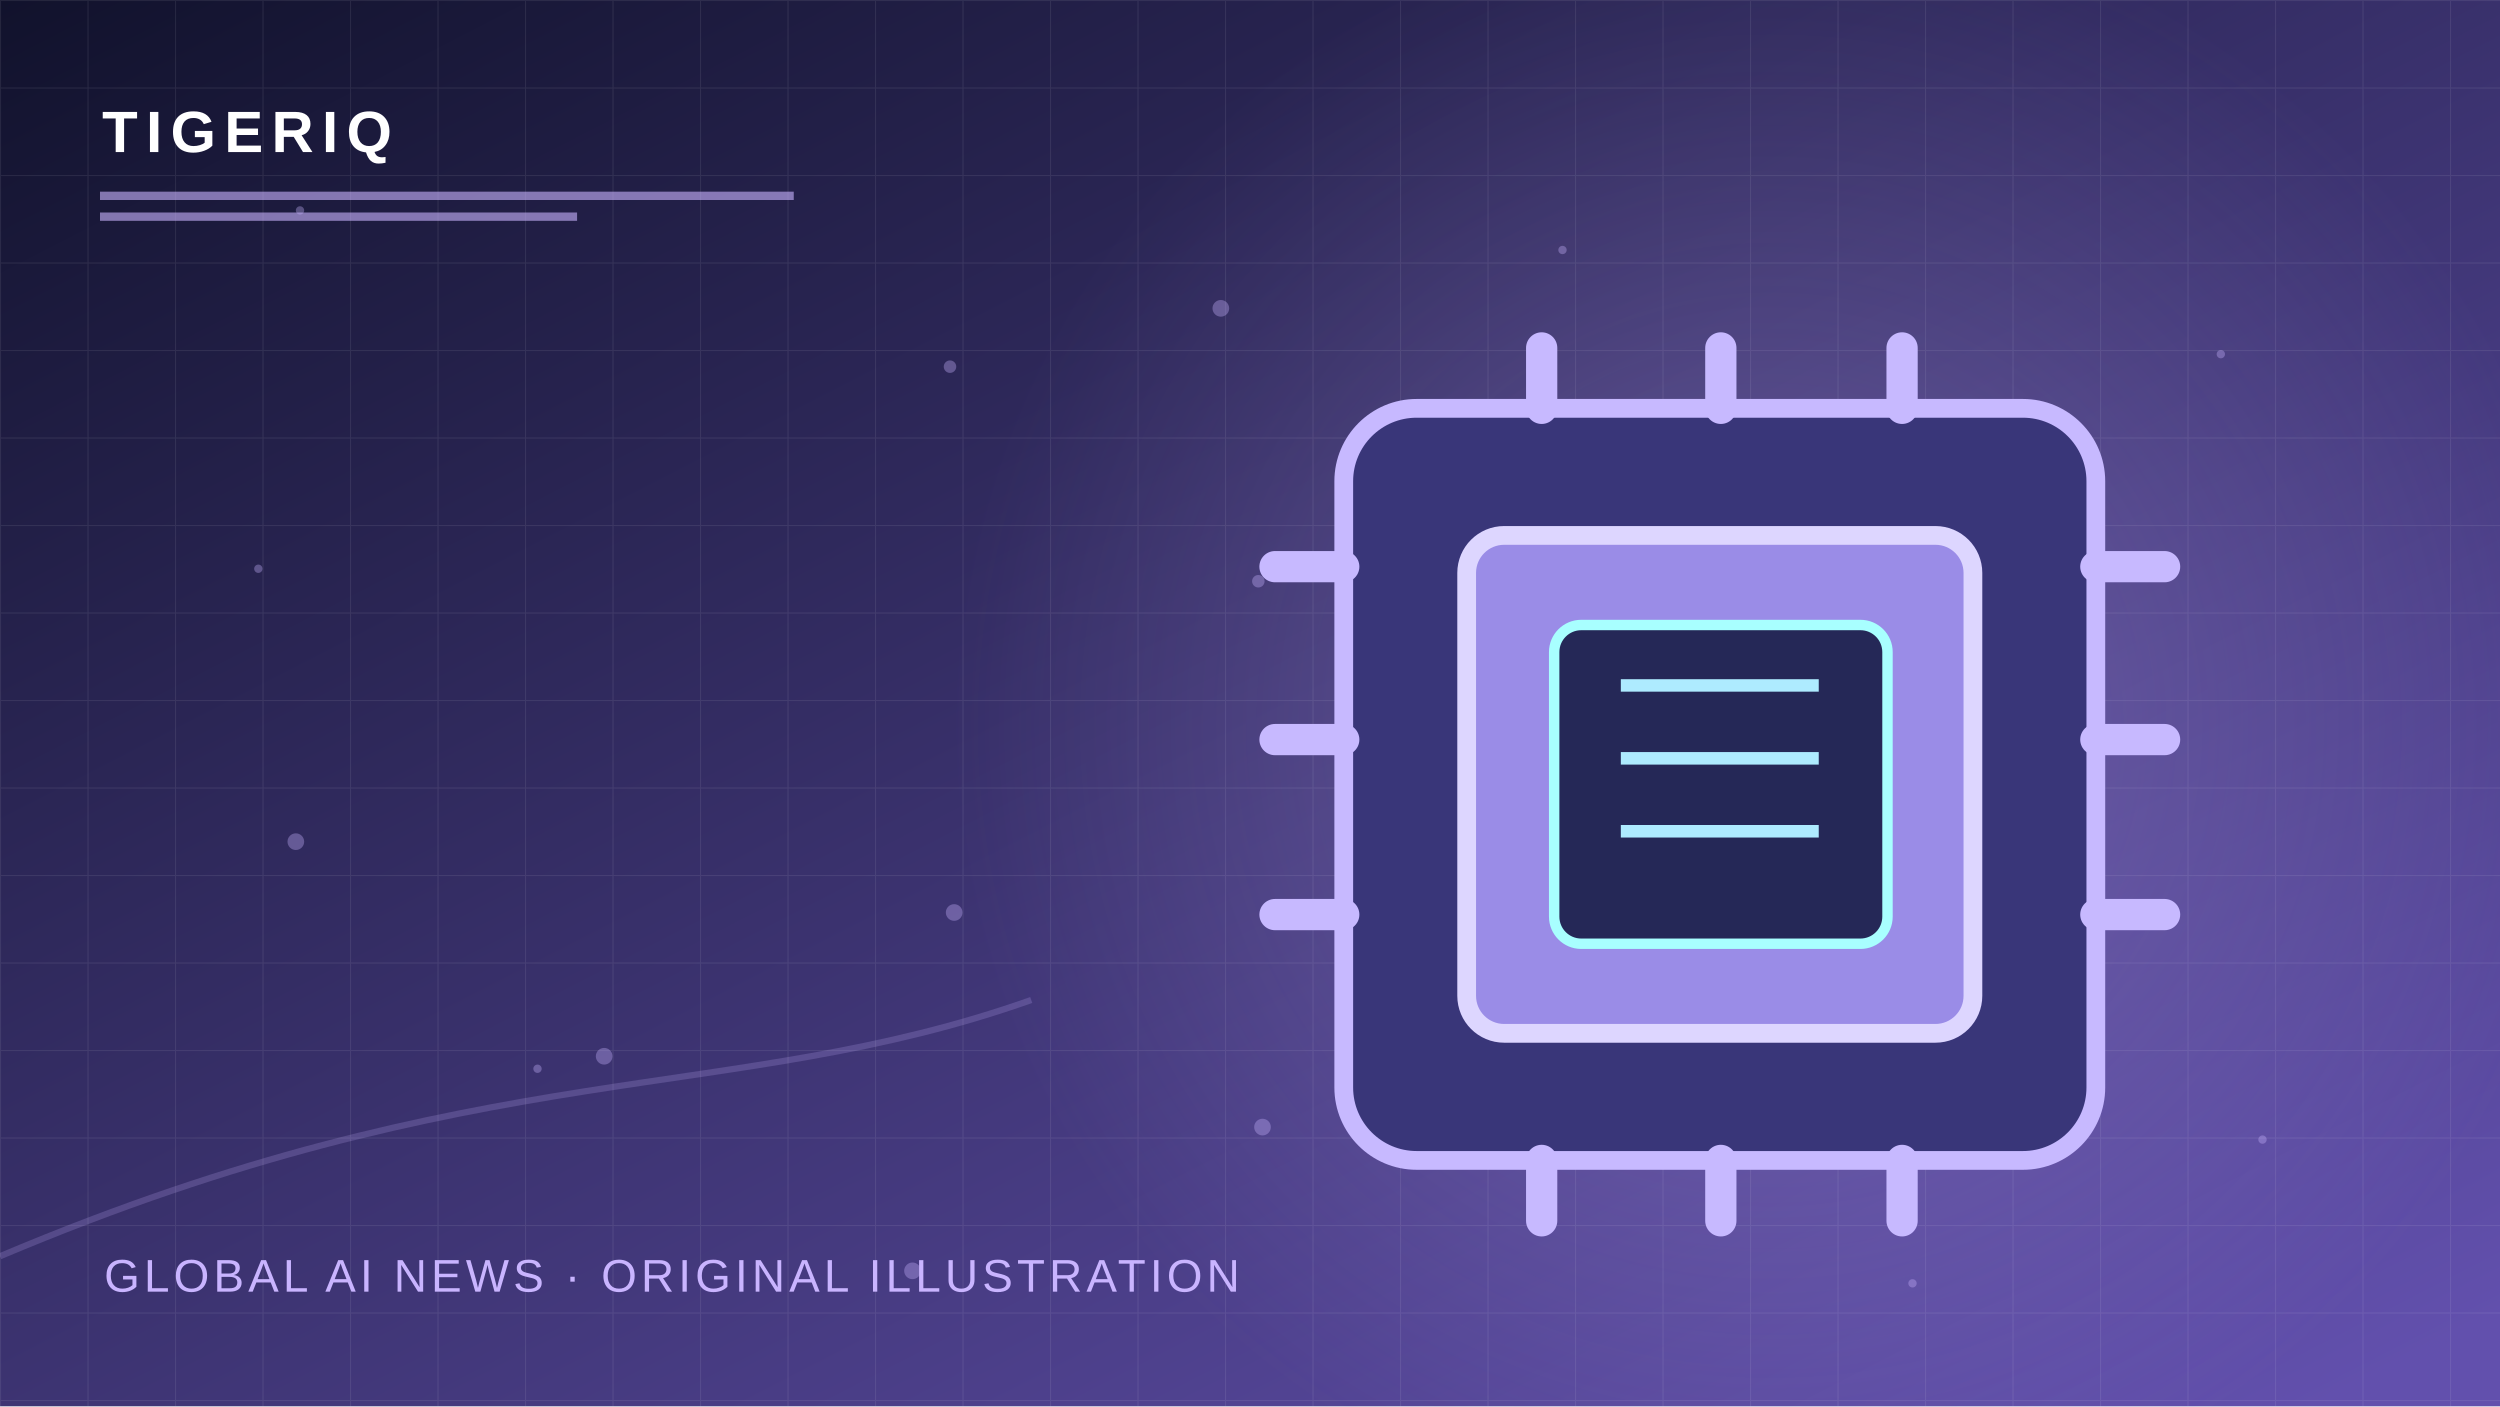
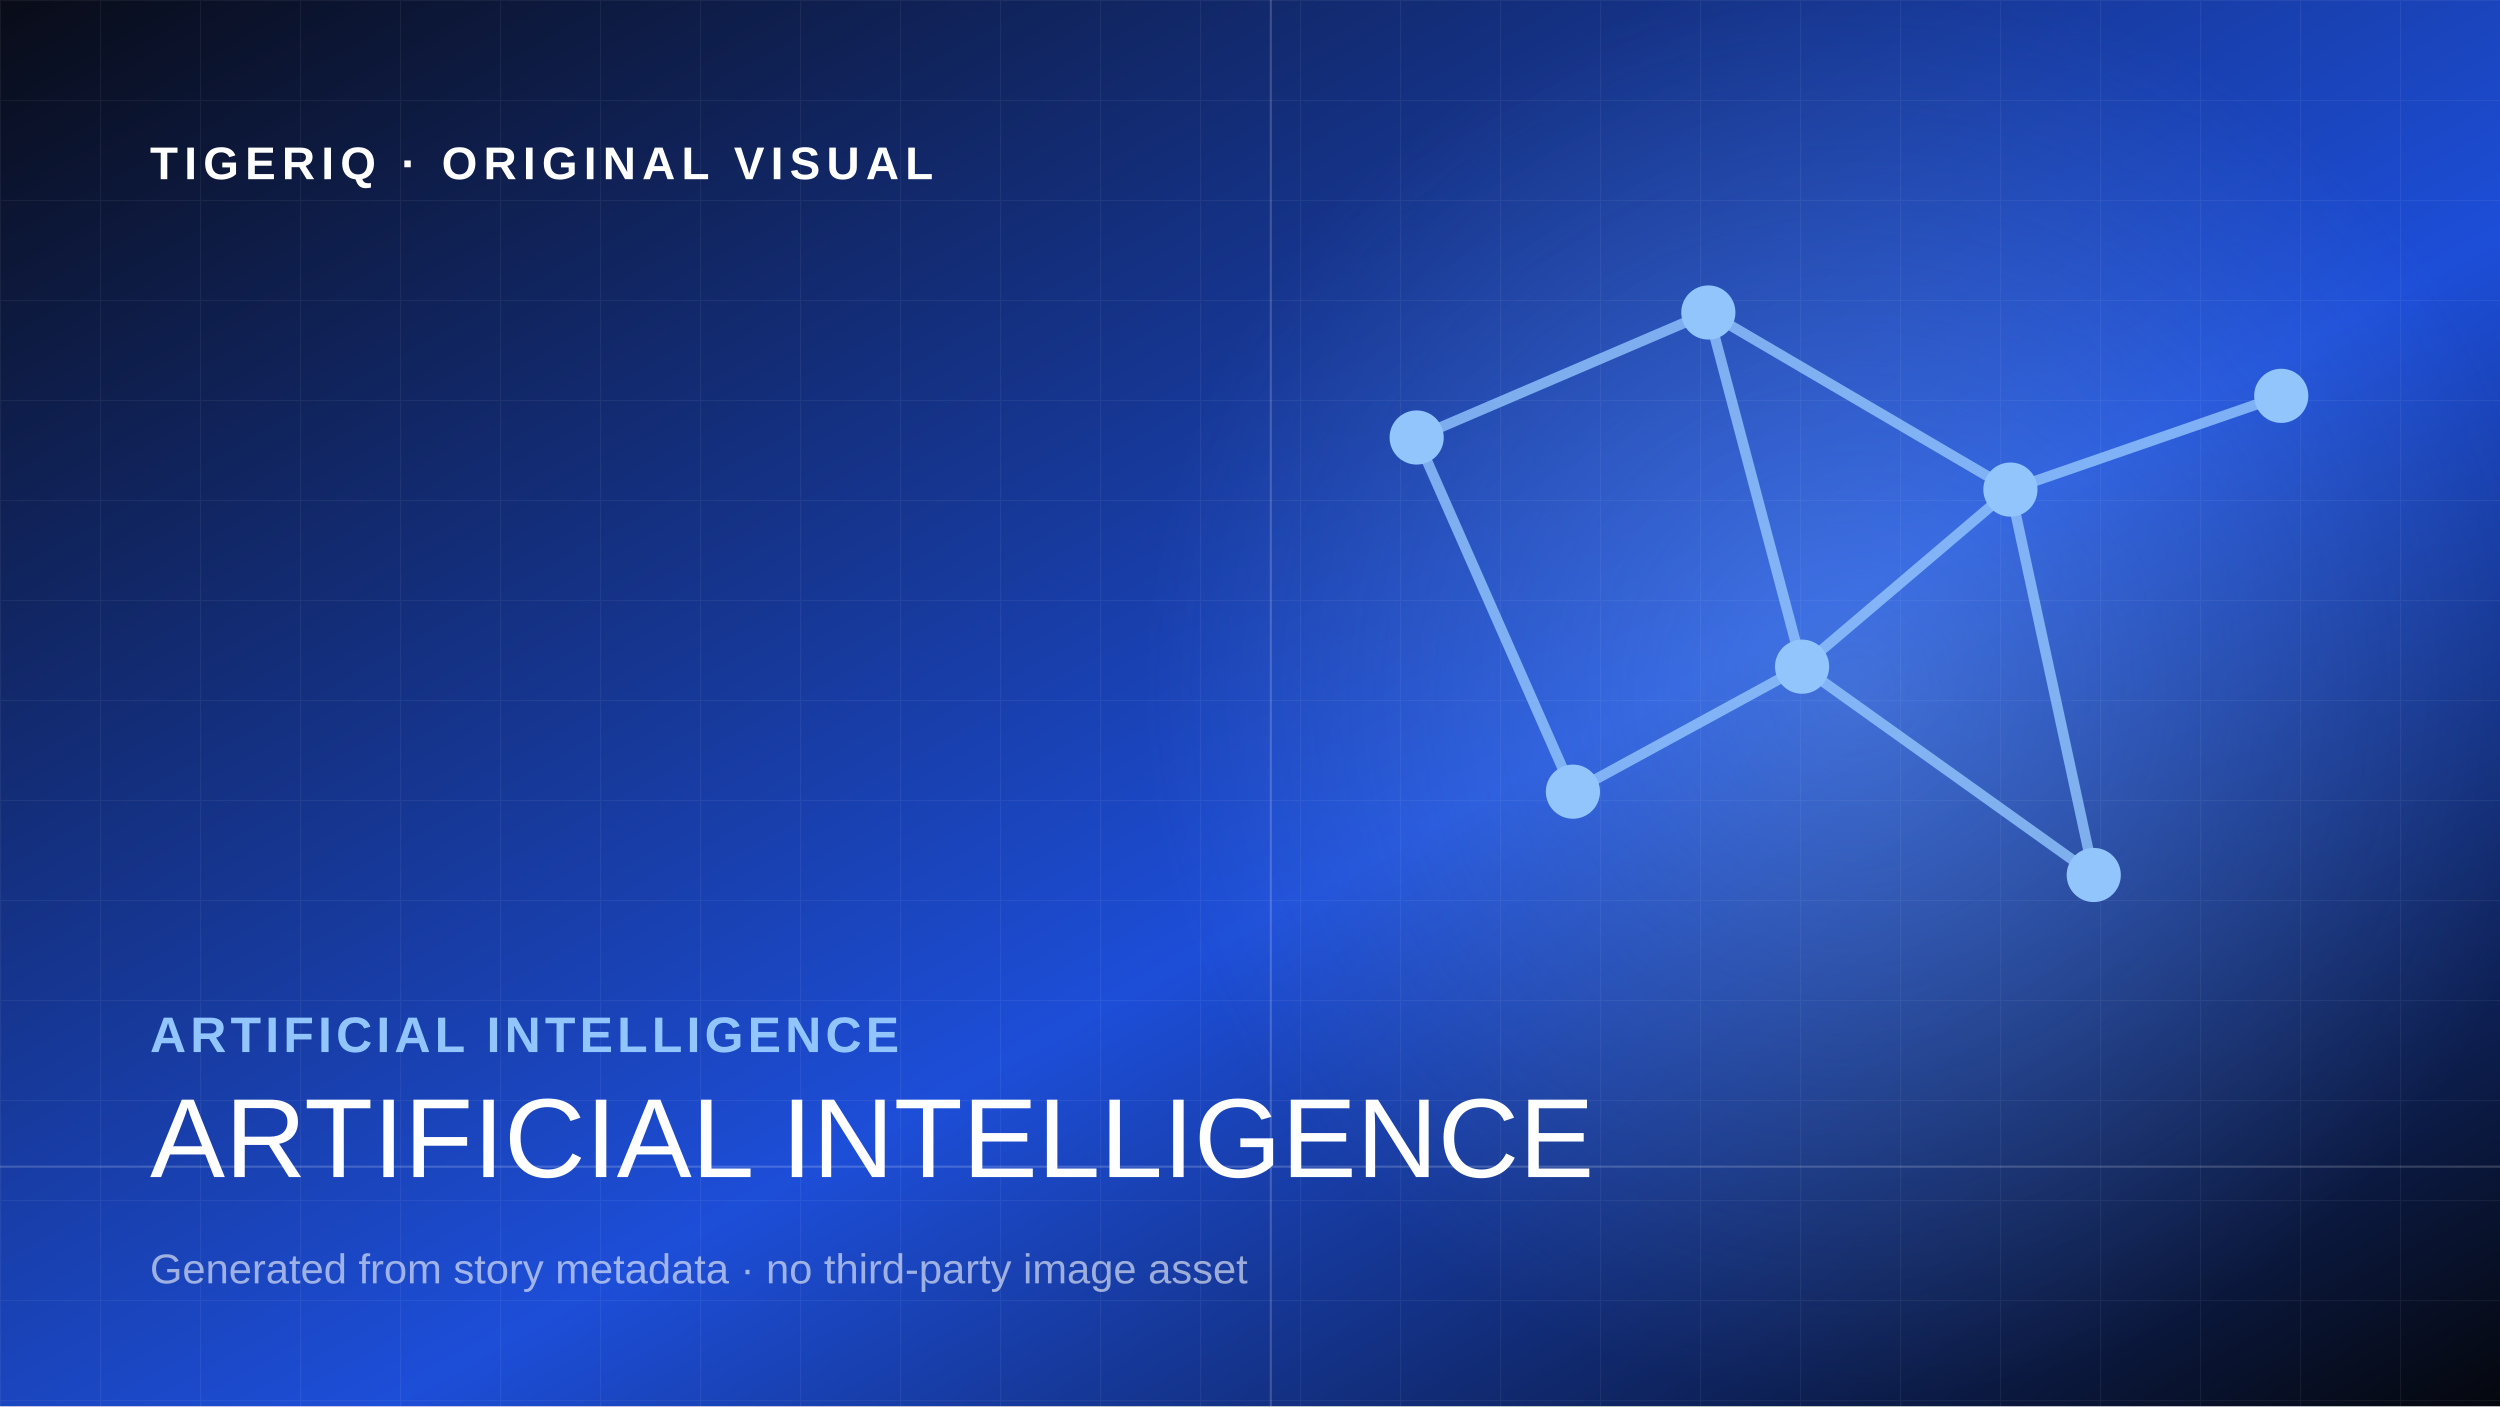
- <svg xmlns="http://www.w3.org/2000/svg" width="1200" height="675" viewBox="0 0 1200 675" role="img" aria-labelledby="title desc" data-topic="chip">
+ <svg xmlns="http://www.w3.org/2000/svg" width="1200" height="675" viewBox="0 0 1200 675" role="img" aria-label="ARTIFICIAL INTELLIGENCE">
  <defs>
-     <linearGradient id="b" x2=".93" y2="1">
-       <stop stop-color="#11122c" />
-       <stop offset="1" stop-color="#6250ad" />
+     <linearGradient id="bg" x1="0" y1="0" x2="1" y2="1">
+       <stop stop-color="#090c18" />
+       <stop offset=".58" stop-color="#1d4ed8" />
+       <stop offset="1" stop-color="#05070d" />
    </linearGradient>
-     <radialGradient id="h">
-       <stop stop-color="#c9b4ff" stop-opacity=".3" />
-       <stop offset="1" stop-color="#c9b4ff" stop-opacity="0" />
+     <radialGradient id="glow">
+       <stop stop-color="#93c5fd" stop-opacity=".32" />
+       <stop offset="1" stop-color="#93c5fd" stop-opacity="0" />
    </radialGradient>
-     <pattern id="g" width="42" height="42" patternUnits="userSpaceOnUse">
-       <path d="M42 0H0V42" stroke="#fff" stroke-opacity=".08" fill="none" />
+     <pattern id="grid" width="48" height="48" patternUnits="userSpaceOnUse">
+       <path d="M48 0H0v48" fill="none" stroke="#fff" stroke-opacity=".055" />
    </pattern>
  </defs>
-   <rect width="1200" height="675" fill="url(#b)" />
-   <rect width="1200" height="675" fill="url(#g)" />
-   <circle cx="850" cy="348" r="398" fill="url(#h)" />
-   <circle cx="1086" cy="547" r="2" fill="#c9b4ff" opacity=".35" />
-   <circle cx="772" cy="210" r="3" fill="#c9b4ff" opacity=".35" />
-   <circle cx="458" cy="438" r="4" fill="#c9b4ff" opacity=".35" />
-   <circle cx="144" cy="101" r="2" fill="#c9b4ff" opacity=".35" />
-   <circle cx="920" cy="313" r="3" fill="#c9b4ff" opacity=".35" />
-   <circle cx="606" cy="541" r="4" fill="#c9b4ff" opacity=".35" />
-   <circle cx="258" cy="513" r="2" fill="#c9b4ff" opacity=".35" />
-   <circle cx="456" cy="176" r="3" fill="#c9b4ff" opacity=".35" />
-   <circle cx="142" cy="404" r="4" fill="#c9b4ff" opacity=".35" />
-   <circle cx="918" cy="616" r="2" fill="#c9b4ff" opacity=".35" />
-   <circle cx="604" cy="279" r="3" fill="#c9b4ff" opacity=".35" />
-   <circle cx="290" cy="507" r="4" fill="#c9b4ff" opacity=".35" />
-   <circle cx="1066" cy="170" r="2" fill="#c9b4ff" opacity=".35" />
-   <circle cx="752" cy="382" r="3" fill="#c9b4ff" opacity=".35" />
-   <circle cx="438" cy="610" r="4" fill="#c9b4ff" opacity=".35" />
-   <circle cx="124" cy="273" r="2" fill="#c9b4ff" opacity=".35" />
-   <circle cx="900" cy="501" r="3" fill="#c9b4ff" opacity=".35" />
-   <circle cx="586" cy="148" r="4" fill="#c9b4ff" opacity=".35" />
-   <circle cx="750" cy="120" r="2" fill="#c9b4ff" opacity=".35" />
-   <path d="M0 603c232-98 351-72 495-123" stroke="#c9b4ff" stroke-opacity=".2" stroke-width="3" fill="none" />
-   <g stroke="#c7b9ff" stroke-width="9" stroke-linejoin="round">
-     <rect x="645" y="196" width="361" height="361" rx="35" fill="#393679" />
-     <rect x="704" y="257" width="243" height="239" rx="18" fill="#9a8ce7" stroke="#ddd6ff" />
-     <rect x="746" y="300" width="160" height="153" rx="13" fill="#252857" stroke="#a8ffff" stroke-width="5" />
-     <path d="M740 167v29m86-29v29m87-29v29m-173 361v29m86-29v29m87-29v29M612 272h33m-33 83h33m-33 84h33m361-167h33m-33 83h33m-33 84h33" stroke-width="15" stroke-linecap="round" />
-     <path d="M778 329h95m-95 35h95m-95 35h95" stroke="#aeebff" stroke-width="6" />
+   <rect width="1200" height="675" fill="url(#bg)" />
+   <rect width="1200" height="675" fill="url(#grid)" />
+   <circle cx="890" cy="330" r="340" fill="url(#glow)" />
+   <g opacity=".18" stroke="#fff">
+     <path d="M0 560h1200" />
+     <path d="M610 0v675" />
  </g>
-   <path d="M48 94h333M48 104h229" stroke="#c9b4ff" stroke-width="4" stroke-opacity=".6" />
-   <text x="49" y="73" font-family="Arial,sans-serif" font-size="28" letter-spacing="4" font-weight="bold" fill="#ffffff">TIGERIQ</text>
-   <text x="50" y="620" font-family="Arial,sans-serif" font-size="22" letter-spacing="2" fill="#c9b4ff">GLOBAL AI NEWS · ORIGINAL ILLUSTRATION</text>
+   <text x="72" y="86" fill="#fff" font-family="Arial, Helvetica, sans-serif" font-size="22" font-weight="700" letter-spacing="3">TIGERIQ · ORIGINAL VISUAL</text>
+   <text x="72" y="505" fill="#93c5fd" font-family="Arial, Helvetica, sans-serif" font-size="24" font-weight="700" letter-spacing="2">ARTIFICIAL INTELLIGENCE</text>
+   <text x="72" y="565" fill="#fff" font-family="Arial, Helvetica, sans-serif" font-size="54" font-weight="500">ARTIFICIAL INTELLIGENCE</text>
+   <text x="72" y="616" fill="#fff" opacity=".58" font-family="Arial, Helvetica, sans-serif" font-size="20">Generated from story metadata · no third-party image asset</text>
+   <g stroke="#93c5fd" stroke-width="5" fill="none" opacity=".8">
+     <path d="M680 210 820 150l145 85 130-45M820 150l45 170 100-85 40 185M680 210l75 170 110-60 140 100" />
+   </g>
+   <g fill="#93c5fd">
+     <circle cx="680" cy="210" r="13" />
+     <circle cx="820" cy="150" r="13" />
+     <circle cx="965" cy="235" r="13" />
+     <circle cx="1095" cy="190" r="13" />
+     <circle cx="755" cy="380" r="13" />
+     <circle cx="865" cy="320" r="13" />
+     <circle cx="1005" cy="420" r="13" />
+   </g>
</svg>
